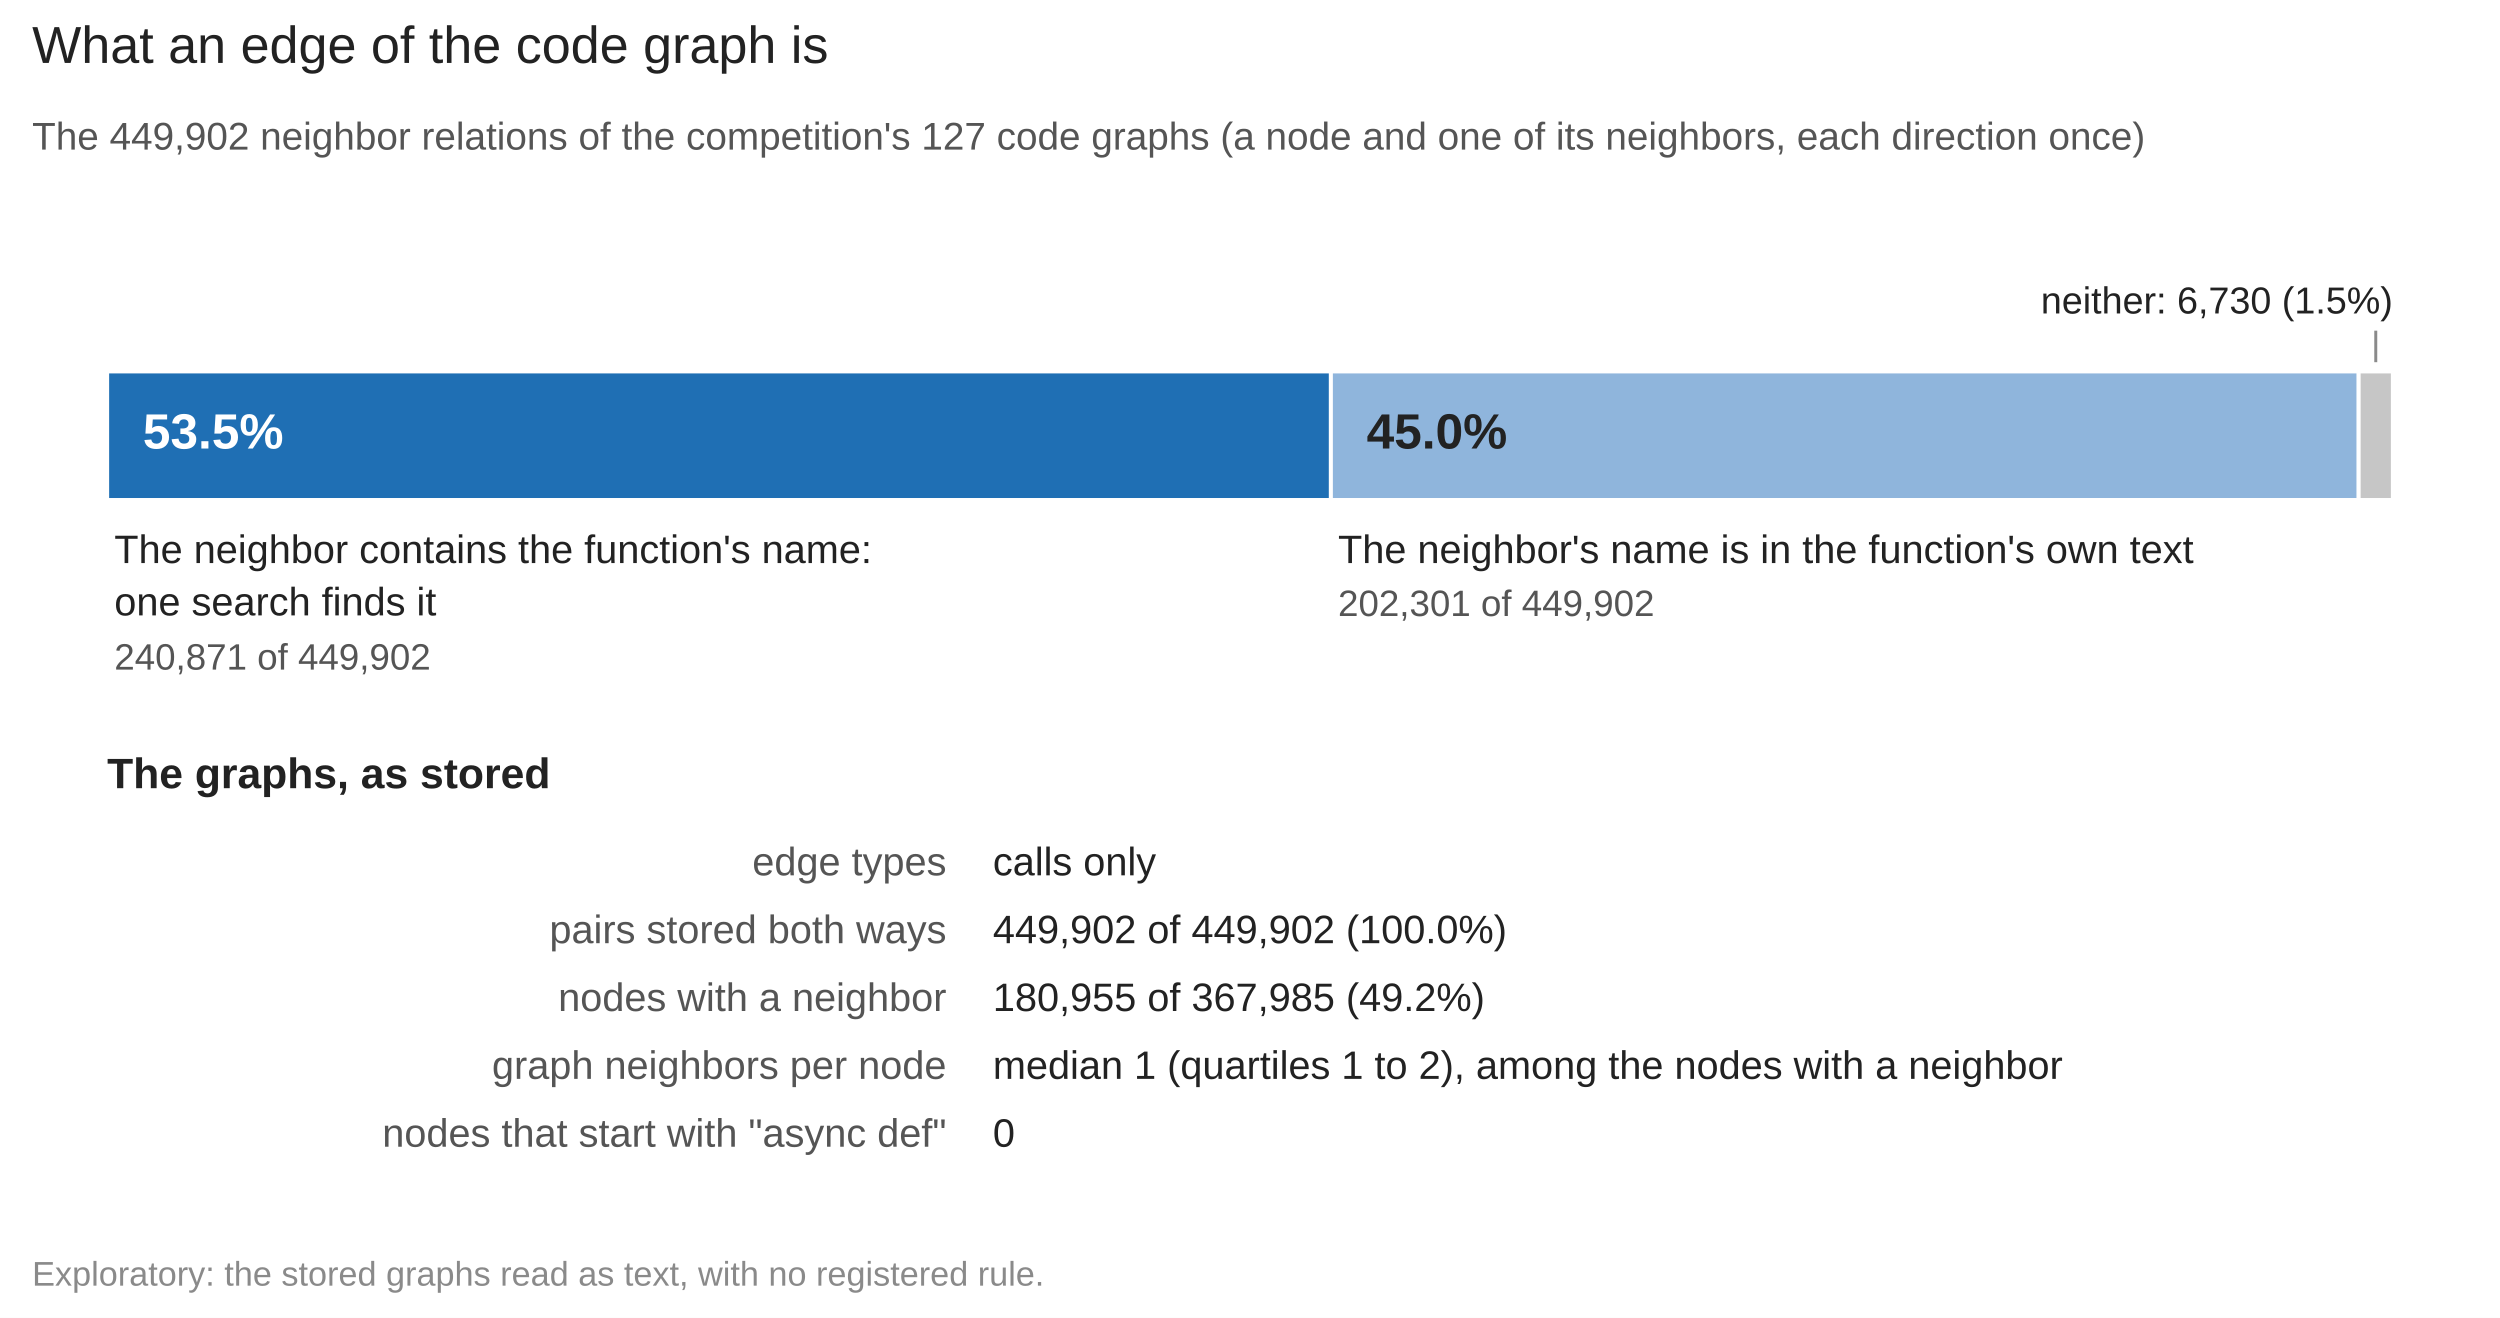
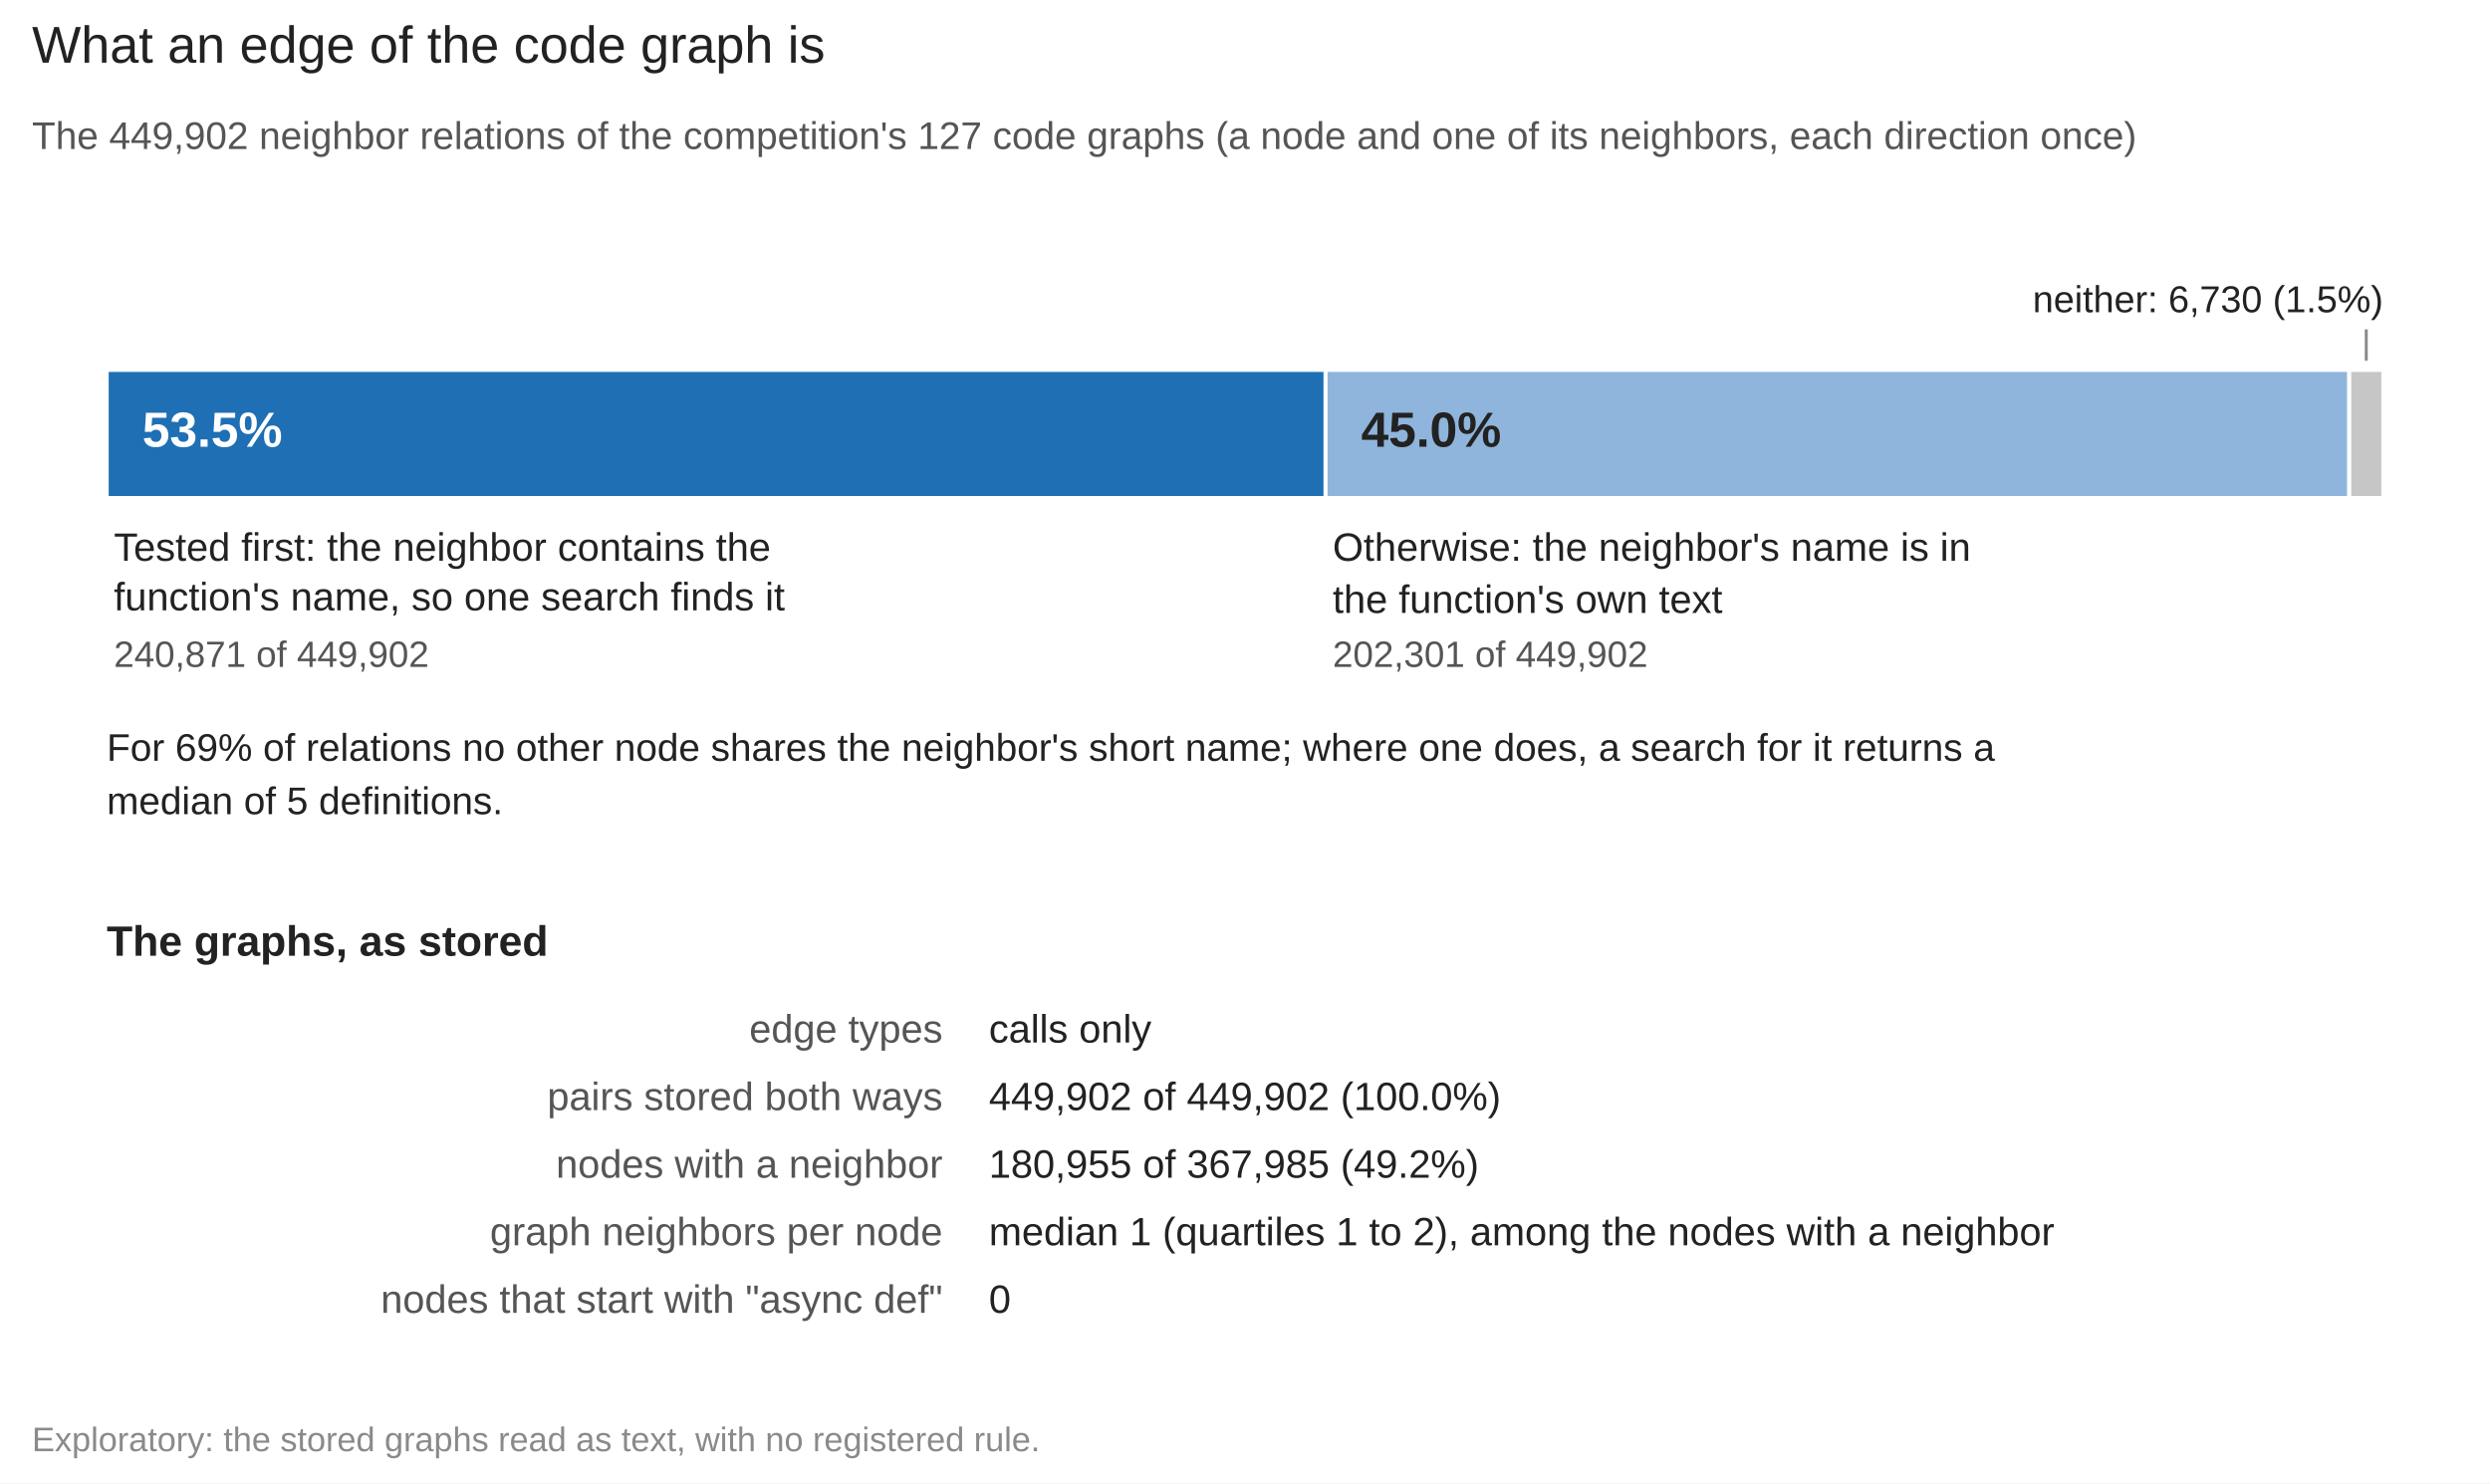
- <svg xmlns="http://www.w3.org/2000/svg" width="504pt" height="265.68pt" viewBox="0 0 504 265.68" version="1.1">
+ <svg xmlns="http://www.w3.org/2000/svg" width="504pt" height="300.24pt" viewBox="0 0 504 300.24" version="1.1">
  <defs>
    <style type="text/css">*{stroke-linejoin: round; stroke-linecap: butt}</style>
  </defs>
  <g id="figure_1">
    <g id="patch_1">
-       <path d="M 0 265.68  L 504 265.68  L 504 0  L 0 0  z " style="fill: #ffffff" />
+       <path d="M 0 300.24  L 504 300.24  L 504 0  L 0 0  z " style="fill: #ffffff" />
    </g>
    <g id="axes_1">
      <g id="patch_2">
-         <path d="M 21.6 74.88  L 268.306 74.88  L 268.306 100.8  L 21.6 100.8  z " clip-path="url(#p2f9b496d17)" style="fill: #1f6fb4; stroke: #ffffff; stroke-width: 0.8; stroke-linejoin: miter" />
+         <path d="M 21.6 74.88  L 268.306 74.88  L 268.306 100.8  L 21.6 100.8  z " clip-path="url(#p45107c3c5a)" style="fill: #1f6fb4; stroke: #ffffff; stroke-width: 0.8; stroke-linejoin: miter" />
      </g>
      <g id="patch_3">
-         <path d="M 268.306 74.88  L 475.507 74.88  L 475.507 100.8  L 268.306 100.8  z " clip-path="url(#p2f9b496d17)" style="fill: #8fb5dc; stroke: #ffffff; stroke-width: 0.8; stroke-linejoin: miter" />
+         <path d="M 268.306 74.88  L 475.507 74.88  L 475.507 100.8  L 268.306 100.8  z " clip-path="url(#p45107c3c5a)" style="fill: #8fb5dc; stroke: #ffffff; stroke-width: 0.8; stroke-linejoin: miter" />
      </g>
      <g id="patch_4">
-         <path d="M 475.507 74.88  L 482.4 74.88  L 482.4 100.8  L 475.507 100.8  z " clip-path="url(#p2f9b496d17)" style="fill: #c6c6c6; stroke: #ffffff; stroke-width: 0.8; stroke-linejoin: miter" />
+         <path d="M 475.507 74.88  L 482.4 74.88  L 482.4 100.8  L 475.507 100.8  z " clip-path="url(#p45107c3c5a)" style="fill: #c6c6c6; stroke: #ffffff; stroke-width: 0.8; stroke-linejoin: miter" />
      </g>
      <g id="line2d_1">
-         <path d="M 478.953 72.72  L 478.953 66.96  " clip-path="url(#p2f9b496d17)" style="fill: none; stroke: #8a8a8a; stroke-width: 0.6; stroke-linecap: square" />
+         <path d="M 478.953 72.72  L 478.953 66.96  " clip-path="url(#p45107c3c5a)" style="fill: none; stroke: #8a8a8a; stroke-width: 0.6; stroke-linecap: square" />
      </g>
      <g id="text_1">
        <text style="font-size: 10.5px; font-family: 'Arial', 'Helvetica', 'DejaVu Sans', sans-serif; text-anchor: start; fill: #222222" x="6.48" y="12.684" transform="rotate(-0 6.48 12.68429)">What an edge of the code graph is</text>
      </g>
      <g id="text_2">
        <text style="font-size: 7.8px; font-family: 'Arial', 'Helvetica', 'DejaVu Sans', sans-serif; text-anchor: start; fill: #555555" x="6.48" y="30.159" transform="rotate(-0 6.48 30.15861)">The 449,902 neighbor relations of the competition's 127 code graphs (a node and one of its neighbors, each direction once)</text>
      </g>
      <g id="text_3">
        <text style="font-weight: 700; font-size: 10px; font-family: 'Arial', 'Helvetica', 'DejaVu Sans', sans-serif; text-anchor: start; fill: #ffffff" x="28.8" y="90.428" transform="rotate(-0 28.8 90.42789)">53.5%</text>
      </g>
      <g id="text_4">
-         <text style="font-size: 8px; font-family: 'Arial', 'Helvetica', 'DejaVu Sans', sans-serif; fill: #222222" transform="translate(23.04 113.5101)">The neighbor contains the function's name:</text>
-         <text style="font-size: 8px; font-family: 'Arial', 'Helvetica', 'DejaVu Sans', sans-serif; fill: #222222" transform="translate(23.04 124.0652)">one search finds it</text>
+         <text style="font-size: 8px; font-family: 'Arial', 'Helvetica', 'DejaVu Sans', sans-serif; fill: #222222" transform="translate(23.04 113.5101)">Tested first: the neighbor contains the</text>
+         <text style="font-size: 8px; font-family: 'Arial', 'Helvetica', 'DejaVu Sans', sans-serif; fill: #222222" transform="translate(23.04 123.5459)">function's name, so one search finds it</text>
      </g>
      <g id="text_5">
        <text style="font-size: 7.4px; font-family: 'Arial', 'Helvetica', 'DejaVu Sans', sans-serif; text-anchor: start; fill: #555555" x="23.04" y="134.987" transform="rotate(-0 23.04 134.9874)">240,871 of 449,902</text>
      </g>
      <g id="text_6">
        <text style="font-weight: 700; font-size: 10px; font-family: 'Arial', 'Helvetica', 'DejaVu Sans', sans-serif; text-anchor: start; fill: #222222" x="275.506" y="90.428" transform="rotate(-0 275.5056 90.42789)">45.0%</text>
      </g>
      <g id="text_7">
-         <text style="font-size: 8px; font-family: 'Arial', 'Helvetica', 'DejaVu Sans', sans-serif; text-anchor: start; fill: #222222" x="269.746" y="113.51" transform="rotate(-0 269.7456 113.5101)">The neighbor's name is in the function's own text</text>
+         <text style="font-size: 8px; font-family: 'Arial', 'Helvetica', 'DejaVu Sans', sans-serif; fill: #222222" transform="translate(269.7456 113.5126)">Otherwise: the neighbor's name is in</text>
+         <text style="font-size: 8px; font-family: 'Arial', 'Helvetica', 'DejaVu Sans', sans-serif; fill: #222222" transform="translate(269.7456 124.0652)">the function's own text</text>
      </g>
      <g id="text_8">
-         <text style="font-size: 7.4px; font-family: 'Arial', 'Helvetica', 'DejaVu Sans', sans-serif; text-anchor: start; fill: #555555" x="269.746" y="124.187" transform="rotate(-0 269.7456 124.1874)">202,301 of 449,902</text>
+         <text style="font-size: 7.4px; font-family: 'Arial', 'Helvetica', 'DejaVu Sans', sans-serif; text-anchor: start; fill: #555555" x="269.746" y="134.987" transform="rotate(-0 269.7456 134.9874)">202,301 of 449,902</text>
      </g>
      <g id="text_9">
        <text style="font-size: 7.6px; font-family: 'Arial', 'Helvetica', 'DejaVu Sans', sans-serif; text-anchor: end; fill: #222222" x="482.4" y="63.2" transform="rotate(-0 482.4 63.20044)">neither: 6,730 (1.5%)</text>
      </g>
      <g id="text_10">
-         <text style="font-weight: 700; font-size: 8.6px; font-family: 'Arial', 'Helvetica', 'DejaVu Sans', sans-serif; text-anchor: start; fill: #222222" x="21.6" y="158.901" transform="rotate(-0 21.6 158.901)">The graphs, as stored</text>
+         <text style="font-size: 7.8px; font-family: 'Arial', 'Helvetica', 'DejaVu Sans', sans-serif; text-anchor: start; fill: #222222" x="21.6" y="153.999" transform="rotate(-0 21.6 153.9986)">For 69% of relations no other node shares the neighbor's short name; where one does, a search for it returns a</text>
      </g>
      <g id="text_11">
-         <text style="font-size: 8px; font-family: 'Arial', 'Helvetica', 'DejaVu Sans', sans-serif; text-anchor: end; fill: #555555" x="190.8" y="176.464" transform="rotate(-0 190.8 176.4642)">edge types</text>
+         <text style="font-size: 7.8px; font-family: 'Arial', 'Helvetica', 'DejaVu Sans', sans-serif; text-anchor: start; fill: #222222" x="21.6" y="164.799" transform="rotate(-0 21.6 164.7986)">median of 5 definitions.</text>
      </g>
      <g id="text_12">
-         <text style="font-size: 8px; font-family: 'Arial', 'Helvetica', 'DejaVu Sans', sans-serif; text-anchor: start; fill: #222222" x="200.16" y="176.464" transform="rotate(-0 200.16 176.4642)">calls only</text>
+         <text style="font-weight: 700; font-size: 8.6px; font-family: 'Arial', 'Helvetica', 'DejaVu Sans', sans-serif; text-anchor: start; fill: #222222" x="21.6" y="193.461" transform="rotate(-0 21.6 193.461)">The graphs, as stored</text>
      </g>
      <g id="text_13">
-         <text style="font-size: 8px; font-family: 'Arial', 'Helvetica', 'DejaVu Sans', sans-serif; text-anchor: end; fill: #555555" x="190.8" y="190.144" transform="rotate(-0 190.8 190.1442)">pairs stored both ways</text>
+         <text style="font-size: 8px; font-family: 'Arial', 'Helvetica', 'DejaVu Sans', sans-serif; text-anchor: end; fill: #555555" x="190.8" y="211.024" transform="rotate(-0 190.8 211.0242)">edge types</text>
      </g>
      <g id="text_14">
-         <text style="font-size: 8px; font-family: 'Arial', 'Helvetica', 'DejaVu Sans', sans-serif; text-anchor: start; fill: #222222" x="200.16" y="190.144" transform="rotate(-0 200.16 190.1442)">449,902 of 449,902 (100.0%)</text>
+         <text style="font-size: 8px; font-family: 'Arial', 'Helvetica', 'DejaVu Sans', sans-serif; text-anchor: start; fill: #222222" x="200.16" y="211.024" transform="rotate(-0 200.16 211.0242)">calls only</text>
      </g>
      <g id="text_15">
-         <text style="font-size: 8px; font-family: 'Arial', 'Helvetica', 'DejaVu Sans', sans-serif; text-anchor: end; fill: #555555" x="190.8" y="203.824" transform="rotate(-0 190.8 203.8242)">nodes with a neighbor</text>
+         <text style="font-size: 8px; font-family: 'Arial', 'Helvetica', 'DejaVu Sans', sans-serif; text-anchor: end; fill: #555555" x="190.8" y="224.704" transform="rotate(-0 190.8 224.7042)">pairs stored both ways</text>
      </g>
      <g id="text_16">
-         <text style="font-size: 8px; font-family: 'Arial', 'Helvetica', 'DejaVu Sans', sans-serif; text-anchor: start; fill: #222222" x="200.16" y="203.824" transform="rotate(-0 200.16 203.8242)">180,955 of 367,985 (49.2%)</text>
+         <text style="font-size: 8px; font-family: 'Arial', 'Helvetica', 'DejaVu Sans', sans-serif; text-anchor: start; fill: #222222" x="200.16" y="224.704" transform="rotate(-0 200.16 224.7042)">449,902 of 449,902 (100.0%)</text>
      </g>
      <g id="text_17">
-         <text style="font-size: 8px; font-family: 'Arial', 'Helvetica', 'DejaVu Sans', sans-serif; text-anchor: end; fill: #555555" x="190.8" y="217.504" transform="rotate(-0 190.8 217.5042)">graph neighbors per node</text>
+         <text style="font-size: 8px; font-family: 'Arial', 'Helvetica', 'DejaVu Sans', sans-serif; text-anchor: end; fill: #555555" x="190.8" y="238.384" transform="rotate(-0 190.8 238.3842)">nodes with a neighbor</text>
      </g>
      <g id="text_18">
-         <text style="font-size: 8px; font-family: 'Arial', 'Helvetica', 'DejaVu Sans', sans-serif; text-anchor: start; fill: #222222" x="200.16" y="217.504" transform="rotate(-0 200.16 217.5042)">median 1 (quartiles 1 to 2), among the nodes with a neighbor</text>
+         <text style="font-size: 8px; font-family: 'Arial', 'Helvetica', 'DejaVu Sans', sans-serif; text-anchor: start; fill: #222222" x="200.16" y="238.384" transform="rotate(-0 200.16 238.3842)">180,955 of 367,985 (49.2%)</text>
      </g>
      <g id="text_19">
-         <text style="font-size: 8px; font-family: 'Arial', 'Helvetica', 'DejaVu Sans', sans-serif; text-anchor: end; fill: #555555" x="190.8" y="231.184" transform="rotate(-0 190.8 231.1842)">nodes that start with "async def"</text>
+         <text style="font-size: 8px; font-family: 'Arial', 'Helvetica', 'DejaVu Sans', sans-serif; text-anchor: end; fill: #555555" x="190.8" y="252.064" transform="rotate(-0 190.8 252.0642)">graph neighbors per node</text>
      </g>
      <g id="text_20">
-         <text style="font-size: 8px; font-family: 'Arial', 'Helvetica', 'DejaVu Sans', sans-serif; text-anchor: start; fill: #222222" x="200.16" y="231.184" transform="rotate(-0 200.16 231.1842)">0</text>
+         <text style="font-size: 8px; font-family: 'Arial', 'Helvetica', 'DejaVu Sans', sans-serif; text-anchor: start; fill: #222222" x="200.16" y="252.064" transform="rotate(-0 200.16 252.0642)">median 1 (quartiles 1 to 2), among the nodes with a neighbor</text>
      </g>
      <g id="text_21">
-         <text style="font-size: 6.9px; font-family: 'Arial', 'Helvetica', 'DejaVu Sans', sans-serif; text-anchor: start; fill: #8a8a8a" x="6.48" y="259.188" transform="rotate(-0 6.48 259.1878)">Exploratory: the stored graphs read as text, with no registered rule.</text>
+         <text style="font-size: 8px; font-family: 'Arial', 'Helvetica', 'DejaVu Sans', sans-serif; text-anchor: end; fill: #555555" x="190.8" y="265.744" transform="rotate(-0 190.8 265.7442)">nodes that start with "async def"</text>
+       </g>
+       <g id="text_22">
+         <text style="font-size: 8px; font-family: 'Arial', 'Helvetica', 'DejaVu Sans', sans-serif; text-anchor: start; fill: #222222" x="200.16" y="265.744" transform="rotate(-0 200.16 265.7442)">0</text>
+       </g>
+       <g id="text_23">
+         <text style="font-size: 6.9px; font-family: 'Arial', 'Helvetica', 'DejaVu Sans', sans-serif; text-anchor: start; fill: #8a8a8a" x="6.48" y="293.748" transform="rotate(-0 6.48 293.7478)">Exploratory: the stored graphs read as text, with no registered rule.</text>
      </g>
    </g>
  </g>
  <defs>
-     <clipPath id="p2f9b496d17">
-       <rect x="0" y="0" width="504" height="265.68" />
+     <clipPath id="p45107c3c5a">
+       <rect x="0" y="0" width="504" height="300.24" />
    </clipPath>
  </defs>
</svg>
